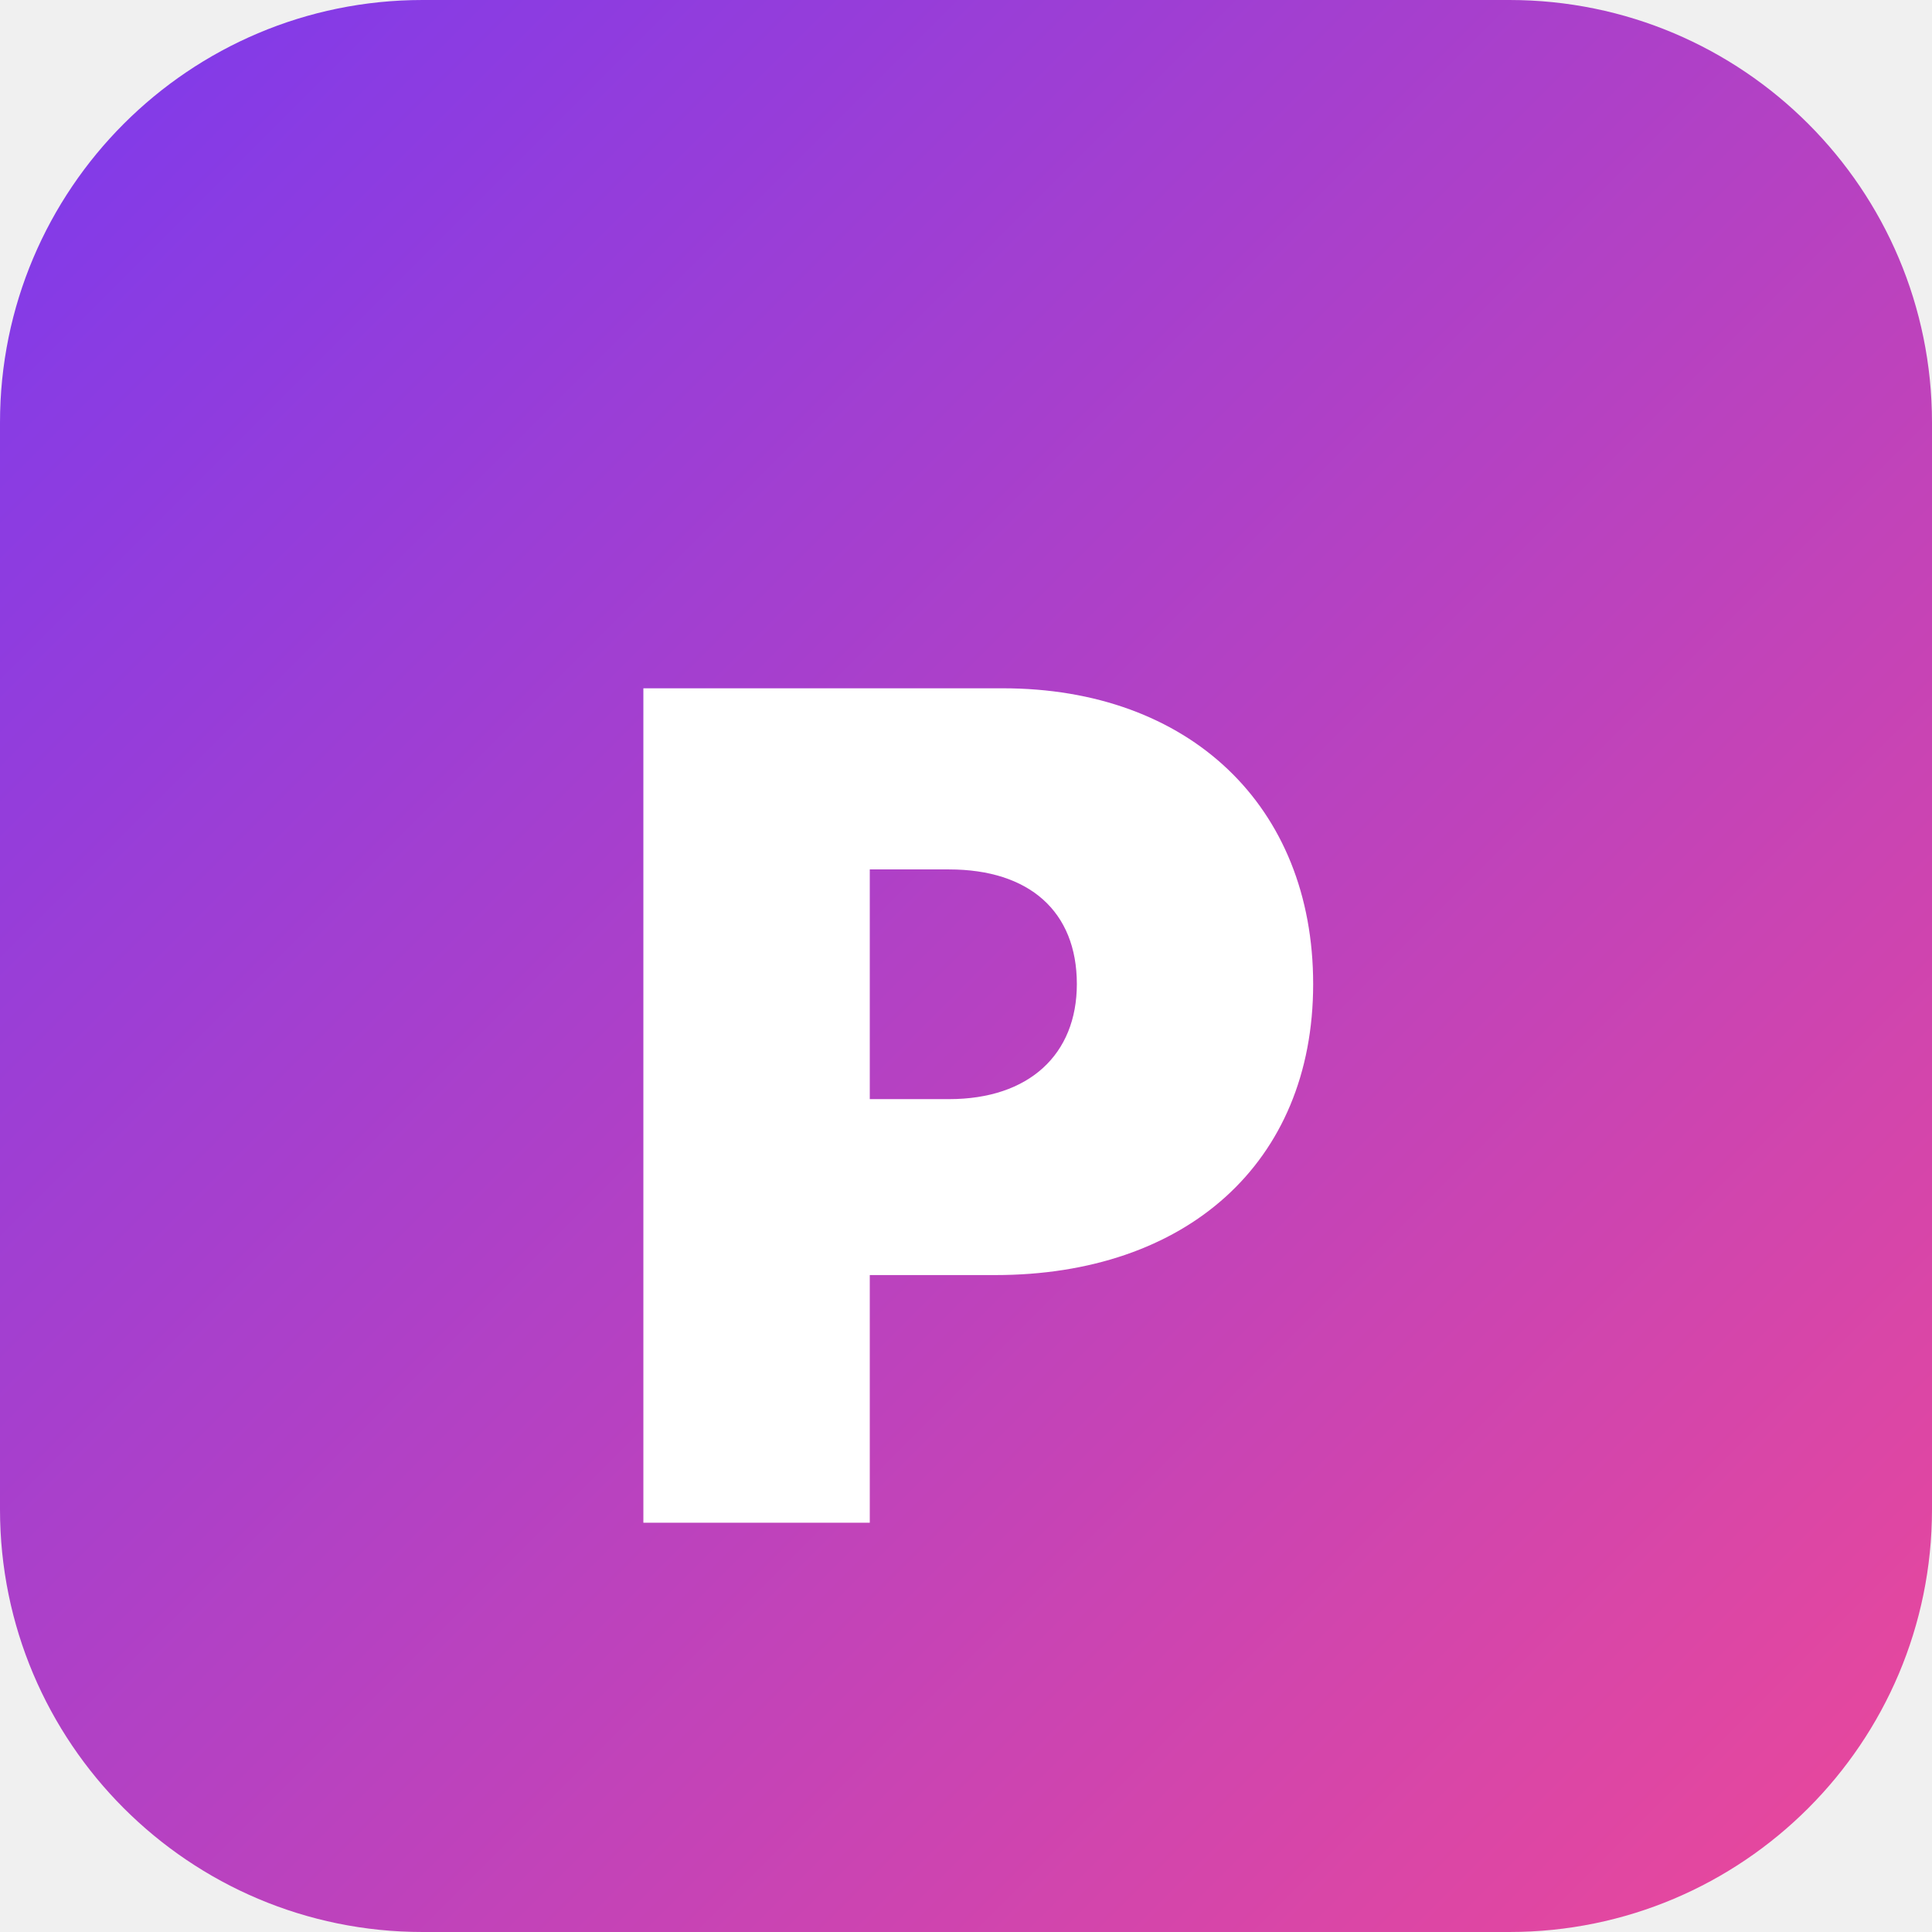
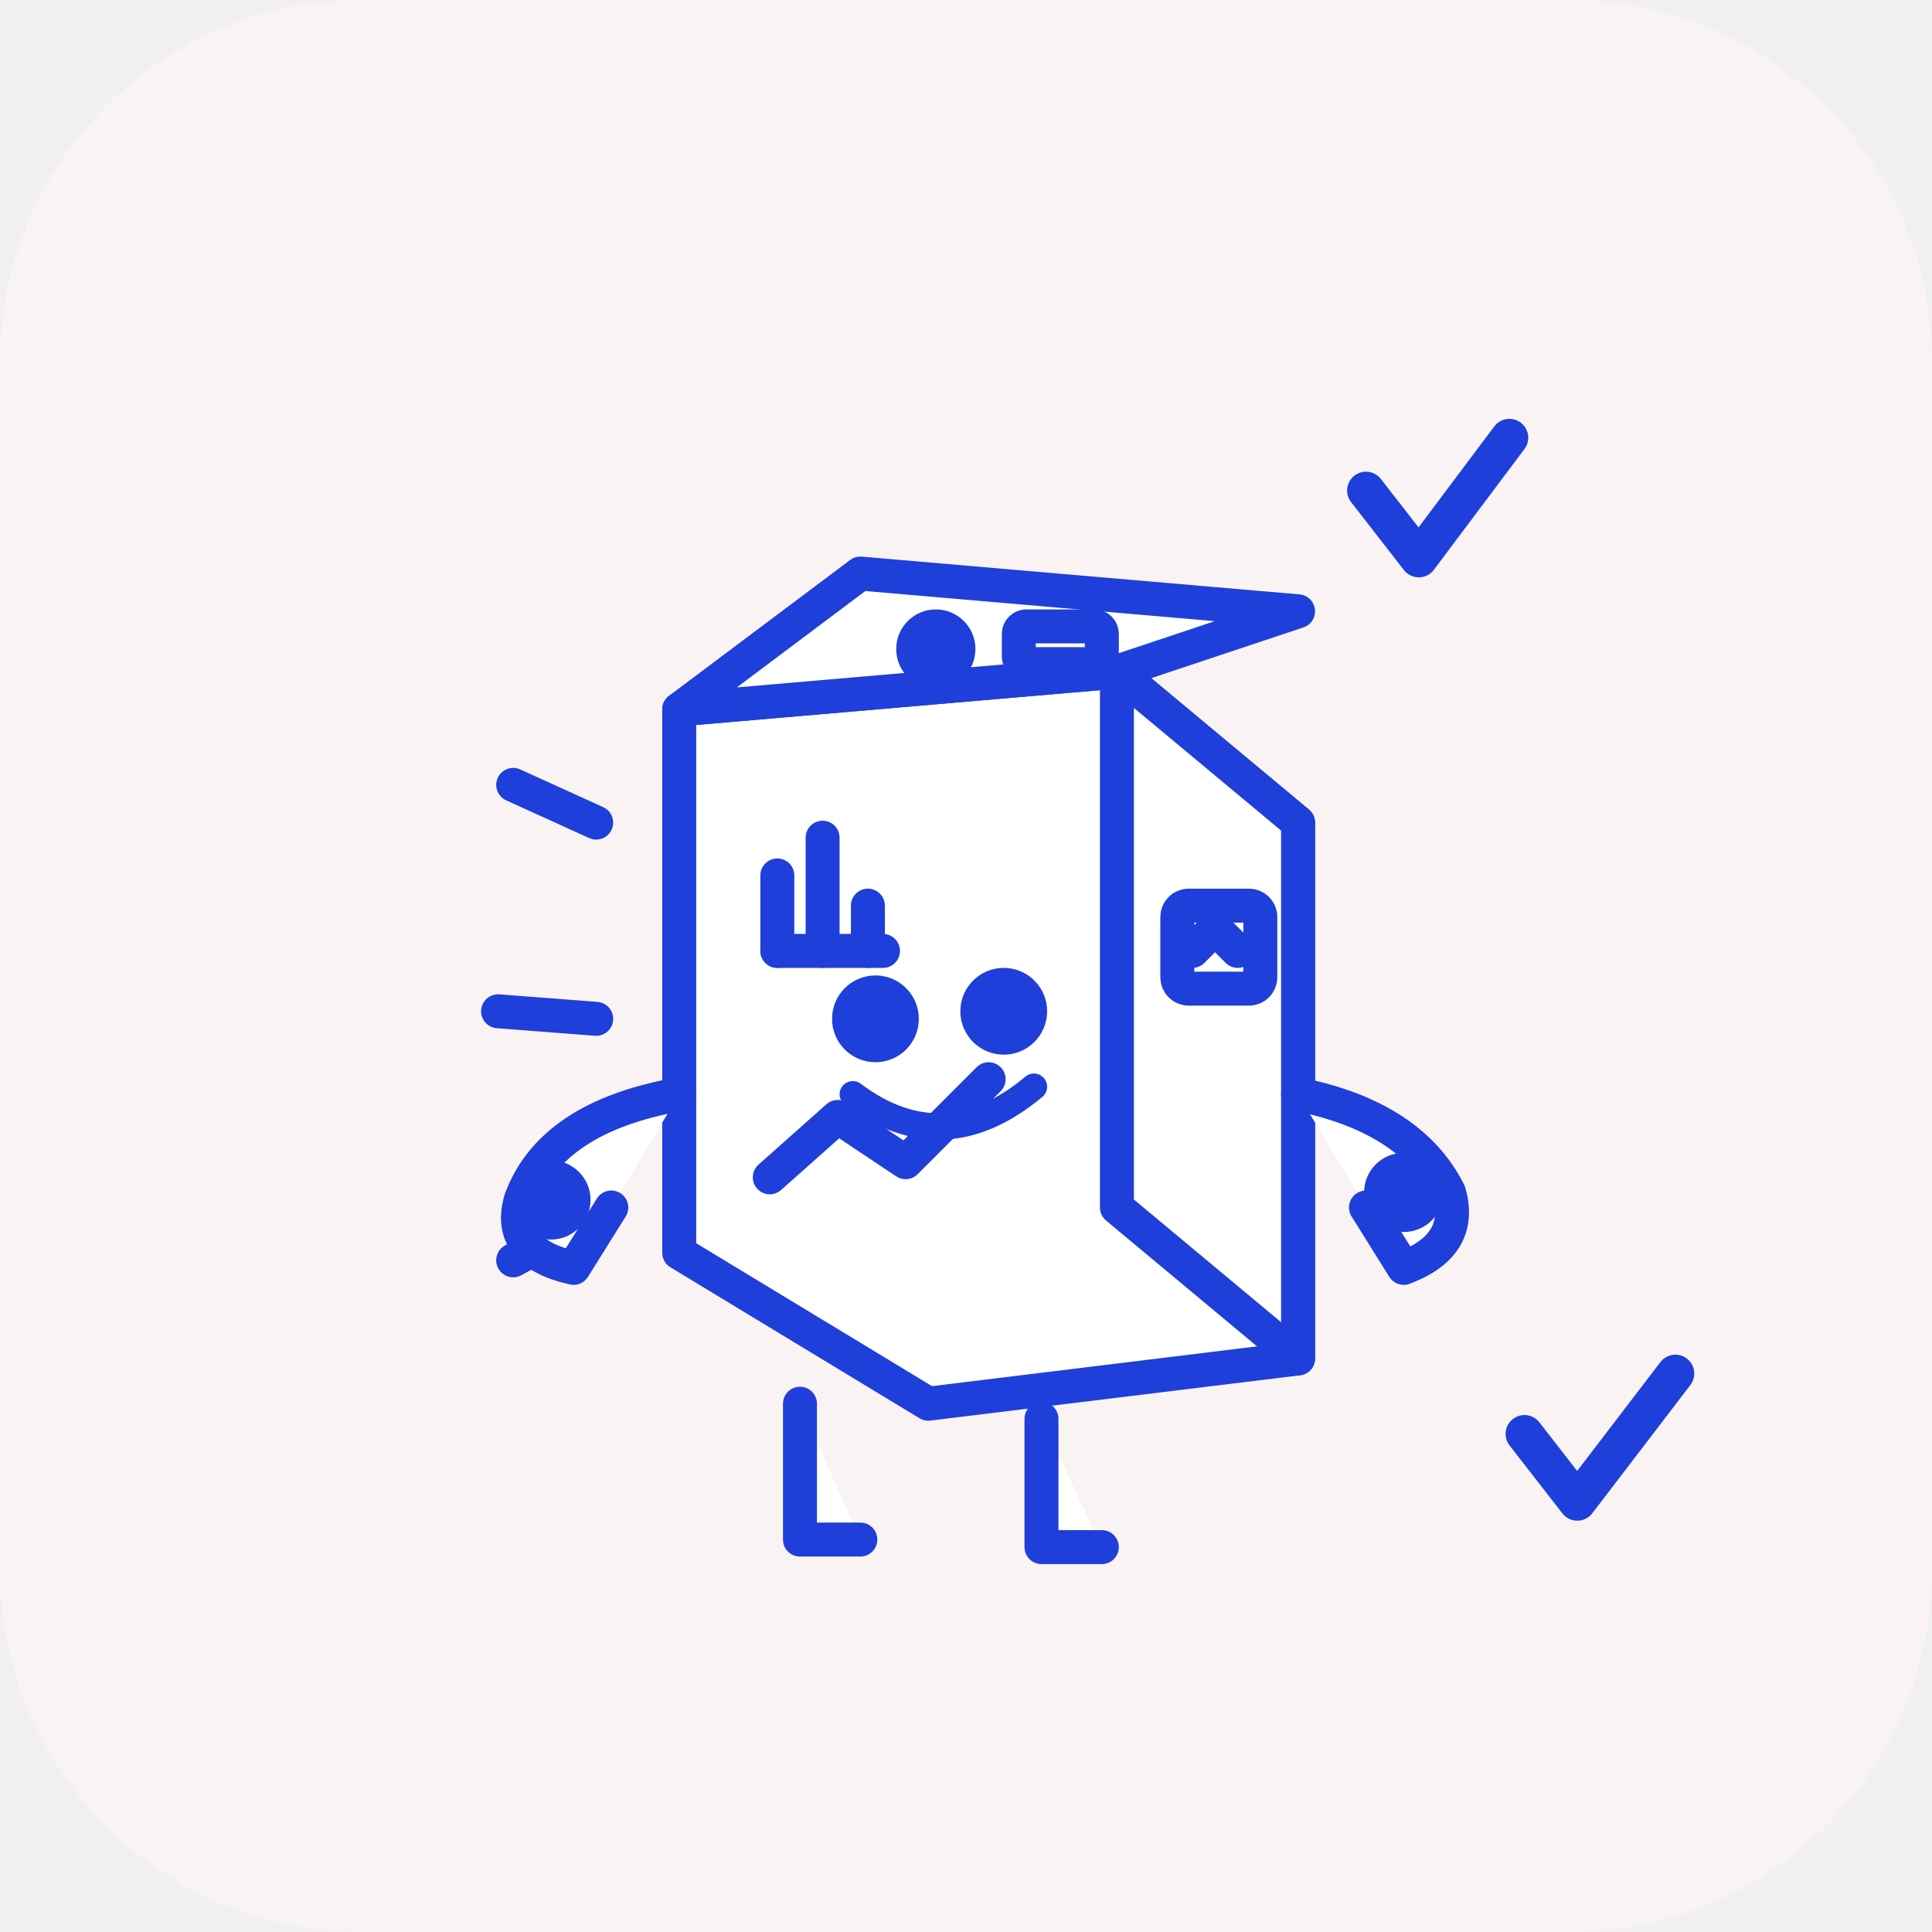
- <svg xmlns="http://www.w3.org/2000/svg" viewBox="0 0 64 64">
-   <defs>
-     <linearGradient id="g" x1="0" y1="0" x2="1" y2="1">
-       <stop offset="0" stop-color="#7C3AED" />
-       <stop offset="1" stop-color="#EC4899" />
-     </linearGradient>
-   </defs>
-   <rect width="64" height="64" rx="14" fill="url(#g)" />
-   <text x="50%" y="56%" text-anchor="middle" font-family="system-ui, -apple-system, 'Space Grotesk', sans-serif" font-weight="900" font-size="38" fill="#fff" dominant-baseline="middle">P</text>
+ <svg xmlns="http://www.w3.org/2000/svg" viewBox="0 0 512 512">
+   <rect width="512" height="512" rx="96" fill="#FAF3F3" />
+   <g fill="none" stroke="#1E3FD9" stroke-width="9" stroke-linecap="round" stroke-linejoin="round">
+     <path d="M158 218 l-22 -10" />
+     <path d="M158 270 l-26 -2" />
+     <path d="M158 322 l-22 12" />
+     <path d="M180 188 L296 178 L344 218 L344 360 L246 372 L180 332 Z" fill="#FFFFFF" />
+     <path d="M180 188 L228 152 L344 162 L296 178 Z" fill="#FFFFFF" />
+     <path d="M296 178 L296 320 L344 360 L344 218 Z" fill="#FFFFFF" />
+     <circle cx="248" cy="172" r="6" fill="#1E3FD9" />
+     <rect x="270" y="166" width="22" height="10" rx="2" fill="#FFFFFF" />
+     <line x1="206" y1="232" x2="206" y2="252" />
+     <line x1="218" y1="222" x2="218" y2="252" />
+     <line x1="230" y1="240" x2="230" y2="252" />
+     <line x1="206" y1="252" x2="234" y2="252" />
+     <path d="M204 312 L222 296 L240 308 L262 286" fill="none" />
+     <rect x="312" y="240" width="22" height="22" rx="3" fill="#FFFFFF" />
+     <path d="M316 252 L322 246 L328 252" fill="none" />
+     <circle cx="232" cy="270" r="7" fill="#1E3FD9" />
+     <circle cx="266" cy="268" r="7" fill="#1E3FD9" />
+     <path d="M226 290 Q250 308 274 288" fill="none" stroke-width="7" />
+     <path d="M180 290 Q146 296 138 318 Q134 332 152 336 L162 320" fill="#FFFFFF" />
+     <circle cx="146" cy="318" r="6" fill="#1E3FD9" />
+     <path d="M344 290 Q374 296 384 316 Q388 330 372 336 L362 320" fill="#FFFFFF" />
+     <circle cx="372" cy="316" r="6" fill="#1E3FD9" />
+     <path d="M212 372 L212 408 L228 408" fill="#FFFFFF" />
+     <path d="M276 376 L276 410 L292 410" fill="#FFFFFF" />
+   </g>
+   <g fill="none" stroke="#1E3FD9" stroke-width="10" stroke-linecap="round" stroke-linejoin="round">
+     <path d="M362 130 L376 148 L400 116" />
+     <path d="M404 380 L418 398 L444 364" />
+   </g>
</svg>
